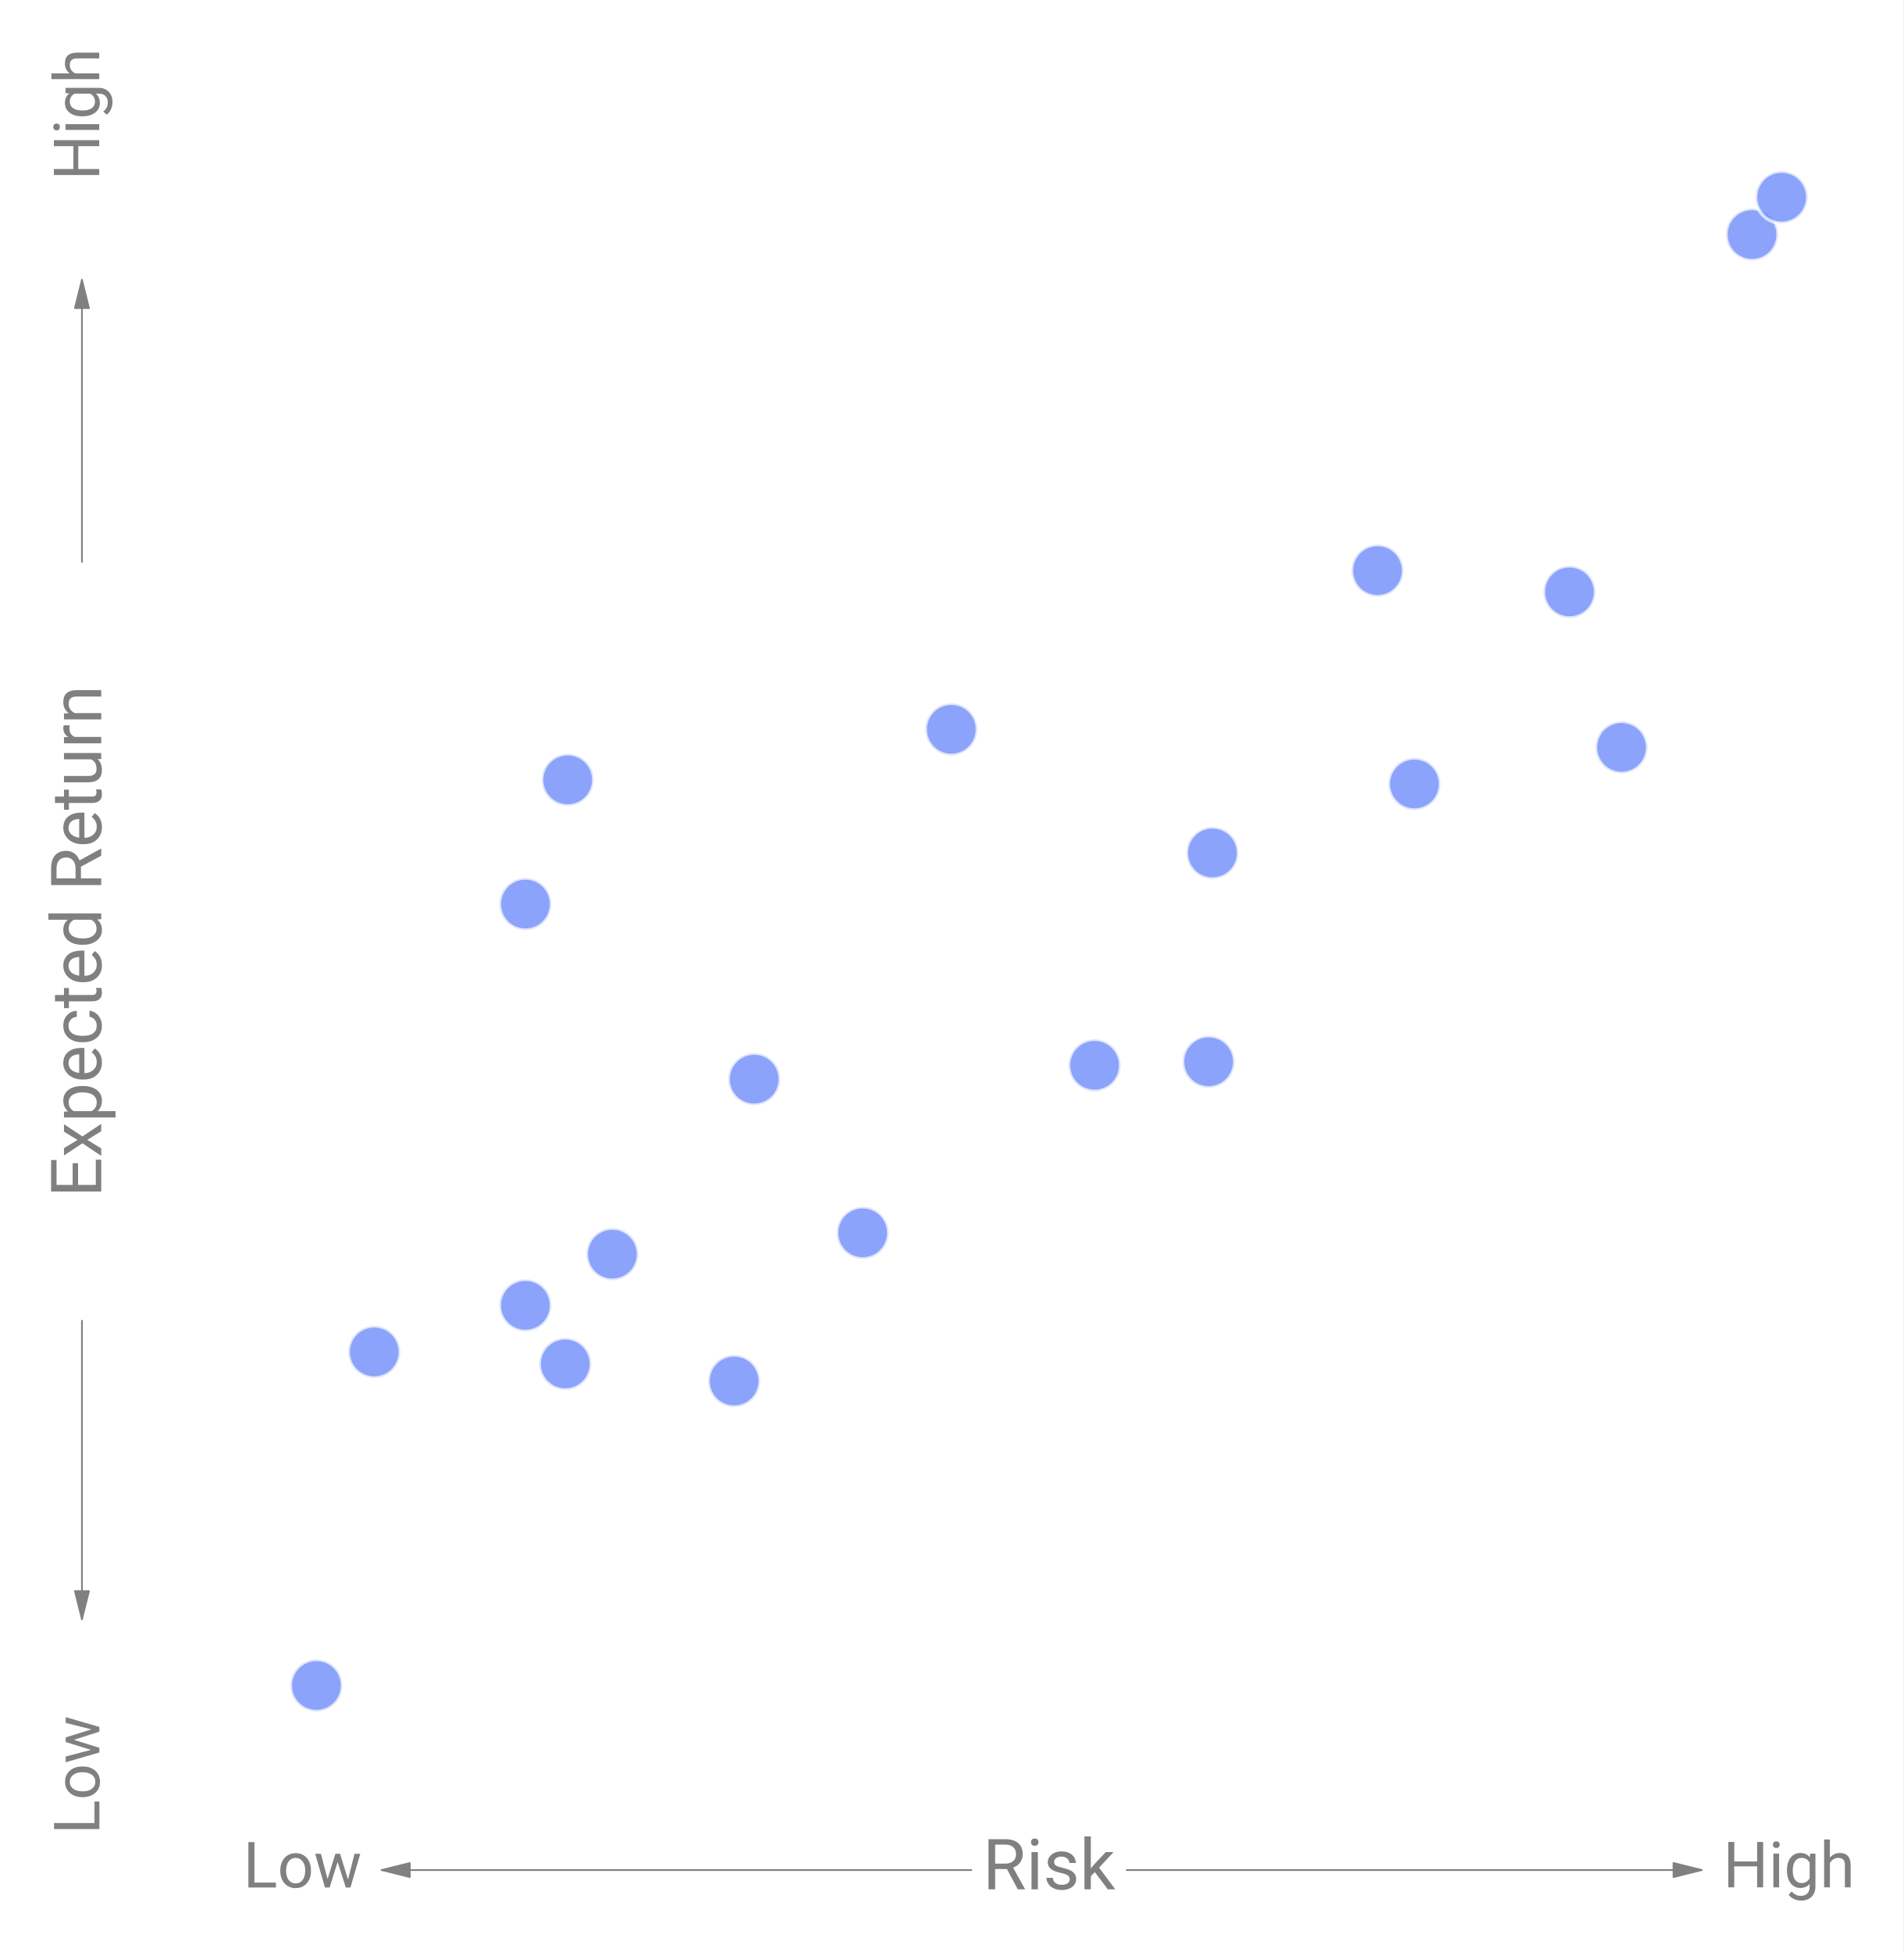
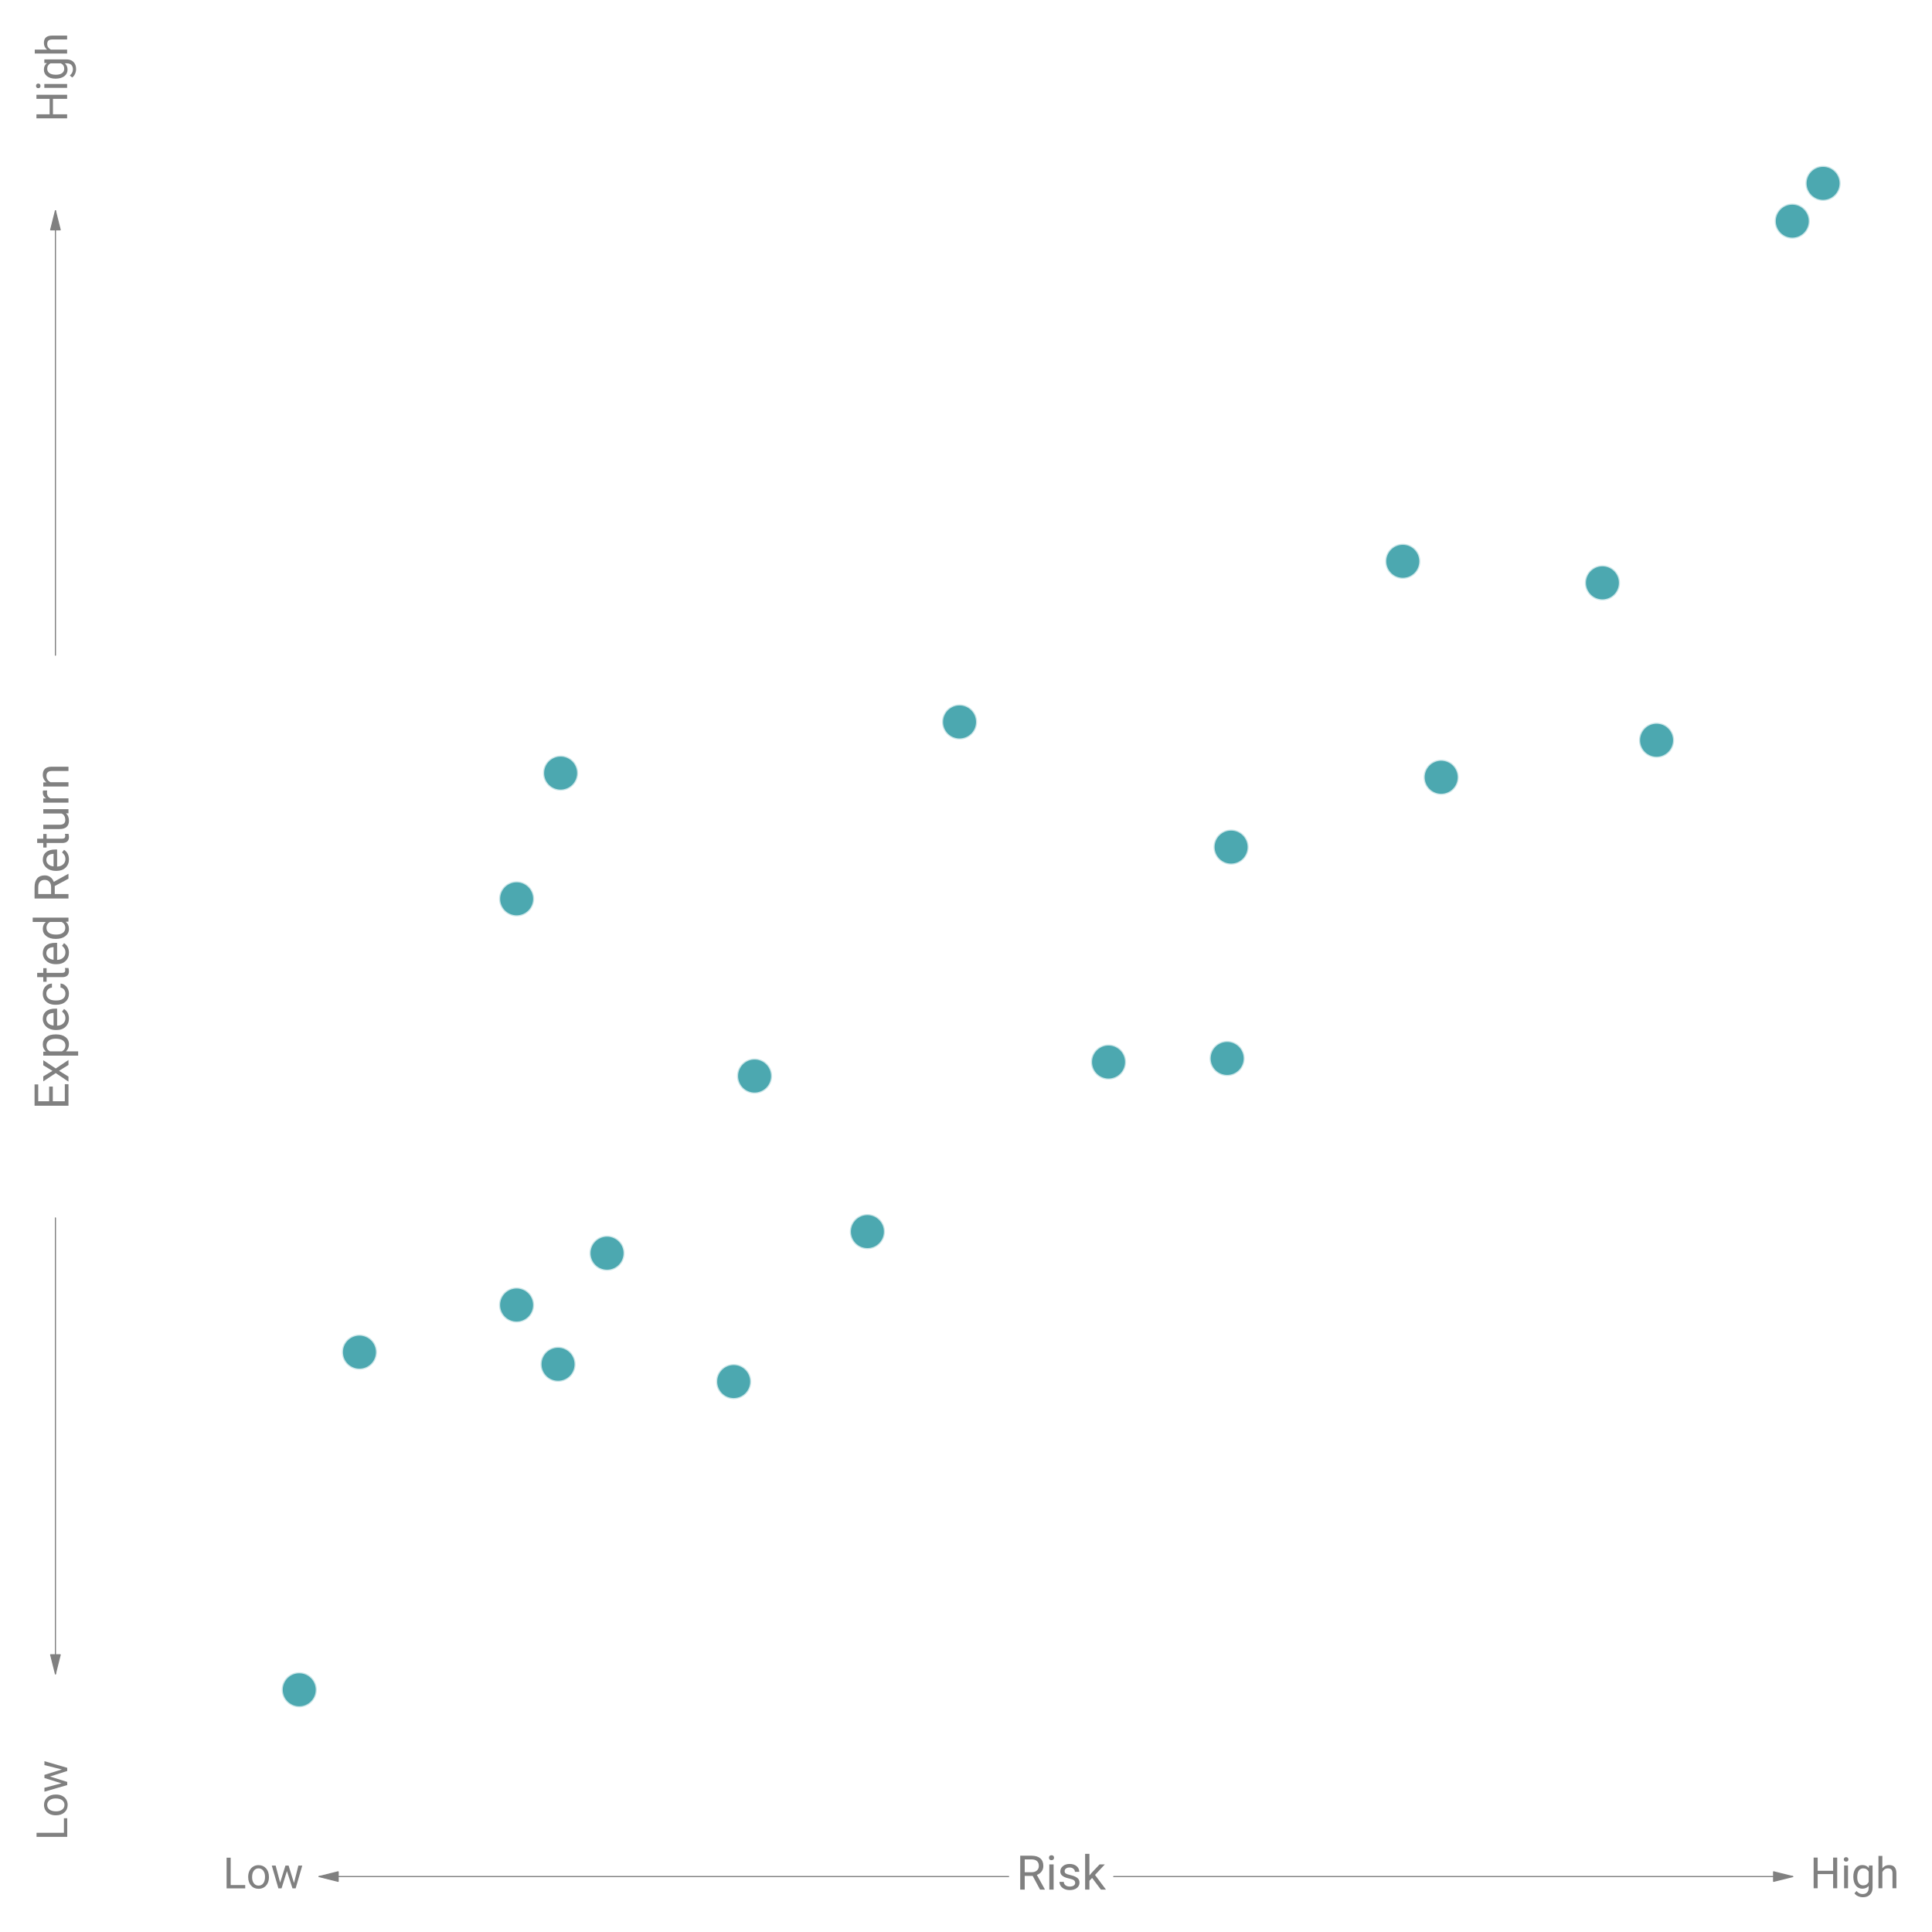
- <svg xmlns="http://www.w3.org/2000/svg" xmlns:xlink="http://www.w3.org/1999/xlink" width="283.428pt" height="290.629pt" viewBox="0 0 283.428 290.629" version="1.1">
+ <svg xmlns="http://www.w3.org/2000/svg" xmlns:xlink="http://www.w3.org/1999/xlink" width="425.382pt" height="425.388pt" viewBox="0 0 425.382 425.388" version="1.1">
  <defs>
    <style type="text/css">*{stroke-linejoin: round; stroke-linecap: butt}</style>
  </defs>
  <g id="figure_1">
    <g id="patch_1">
-       <path d="M 0 290.629  L 283.428 290.629  L 283.428 0  L 0 0  z " style="fill: #ffffff" />
+       <path d="M -0 425.388  L 425.382 425.388  L 425.382 0  L -0 0  z " style="fill: #ffffff" />
    </g>
    <g id="axes_1">
      <g id="patch_2">
-         <path d="M 36.206 273.107  L 276.228 273.107  L 276.228 7.2  L 36.206 7.2  z " style="fill: #ffffff" />
+         <path d="M 49.111 405.223  L 418.182 405.223  L 418.182 7.2  L 49.111 7.2  z " style="fill: #ffffff" />
      </g>
      <g id="matplotlib.axis_1" />
      <g id="matplotlib.axis_2" />
      <g id="PathCollection_1">
        <defs>
-           <path id="m4d2f3e1431" d="M 0 3.873  C 1.027 3.873 2.012 3.465 2.739 2.739  C 3.465 2.012 3.873 1.027 3.873 0  C 3.873 -1.027 3.465 -2.012 2.739 -2.739  C 2.012 -3.465 1.027 -3.873 0 -3.873  C -1.027 -3.873 -2.012 -3.465 -2.739 -2.739  C -3.465 -2.012 -3.873 -1.027 -3.873 0  C -3.873 1.027 -3.465 2.012 -2.739 2.739  C -2.012 3.465 -1.027 3.873 0 3.873  z " style="stroke: #ffffff; stroke-opacity: 0.7; stroke-width: 0.5" />
+           <path id="m36b725f515" d="M 0 3.873  C 1.027 3.873 2.012 3.465 2.739 2.739  C 3.465 2.012 3.873 1.027 3.873 0  C 3.873 -1.027 3.465 -2.012 2.739 -2.739  C 2.012 -3.465 1.027 -3.873 0 -3.873  C -1.027 -3.873 -2.012 -3.465 -2.739 -2.739  C -3.465 -2.012 -3.873 -1.027 -3.873 0  C -3.873 1.027 -3.465 2.012 -2.739 2.739  C -2.012 3.465 -1.027 3.873 0 3.873  z " style="stroke: #ffffff; stroke-opacity: 0.7; stroke-width: 0.5" />
        </defs>
-         <g clip-path="url(#p0ed8b2bedd)">
-           <use xlink:href="#m4d2f3e1431" x="128.472" y="183.555" style="fill: #5c7cfa; fill-opacity: 0.7; stroke: #ffffff; stroke-opacity: 0.7; stroke-width: 0.5" />
-           <use xlink:href="#m4d2f3e1431" x="260.906" y="34.92" style="fill: #5c7cfa; fill-opacity: 0.7; stroke: #ffffff; stroke-opacity: 0.7; stroke-width: 0.5" />
-           <use xlink:href="#m4d2f3e1431" x="210.633" y="116.722" style="fill: #5c7cfa; fill-opacity: 0.7; stroke: #ffffff; stroke-opacity: 0.7; stroke-width: 0.5" />
-           <use xlink:href="#m4d2f3e1431" x="179.986" y="158.083" style="fill: #5c7cfa; fill-opacity: 0.7; stroke: #ffffff; stroke-opacity: 0.7; stroke-width: 0.5" />
-           <use xlink:href="#m4d2f3e1431" x="78.246" y="134.603" style="fill: #5c7cfa; fill-opacity: 0.7; stroke: #ffffff; stroke-opacity: 0.7; stroke-width: 0.5" />
-           <use xlink:href="#m4d2f3e1431" x="78.24" y="194.352" style="fill: #5c7cfa; fill-opacity: 0.7; stroke: #ffffff; stroke-opacity: 0.7; stroke-width: 0.5" />
-           <use xlink:href="#m4d2f3e1431" x="55.735" y="201.284" style="fill: #5c7cfa; fill-opacity: 0.7; stroke: #ffffff; stroke-opacity: 0.7; stroke-width: 0.5" />
-           <use xlink:href="#m4d2f3e1431" x="241.475" y="111.276" style="fill: #5c7cfa; fill-opacity: 0.7; stroke: #ffffff; stroke-opacity: 0.7; stroke-width: 0.5" />
-           <use xlink:href="#m4d2f3e1431" x="180.551" y="126.992" style="fill: #5c7cfa; fill-opacity: 0.7; stroke: #ffffff; stroke-opacity: 0.7; stroke-width: 0.5" />
-           <use xlink:href="#m4d2f3e1431" x="205.135" y="84.955" style="fill: #5c7cfa; fill-opacity: 0.7; stroke: #ffffff; stroke-opacity: 0.7; stroke-width: 0.5" />
-           <use xlink:href="#m4d2f3e1431" x="47.116" y="250.948" style="fill: #5c7cfa; fill-opacity: 0.7; stroke: #ffffff; stroke-opacity: 0.7; stroke-width: 0.5" />
-           <use xlink:href="#m4d2f3e1431" x="265.318" y="29.359" style="fill: #5c7cfa; fill-opacity: 0.7; stroke: #ffffff; stroke-opacity: 0.7; stroke-width: 0.5" />
-           <use xlink:href="#m4d2f3e1431" x="233.721" y="88.124" style="fill: #5c7cfa; fill-opacity: 0.7; stroke: #ffffff; stroke-opacity: 0.7; stroke-width: 0.5" />
-           <use xlink:href="#m4d2f3e1431" x="91.191" y="186.729" style="fill: #5c7cfa; fill-opacity: 0.7; stroke: #ffffff; stroke-opacity: 0.7; stroke-width: 0.5" />
-           <use xlink:href="#m4d2f3e1431" x="84.177" y="203.069" style="fill: #5c7cfa; fill-opacity: 0.7; stroke: #ffffff; stroke-opacity: 0.7; stroke-width: 0.5" />
-           <use xlink:href="#m4d2f3e1431" x="84.54" y="116.109" style="fill: #5c7cfa; fill-opacity: 0.7; stroke: #ffffff; stroke-opacity: 0.7; stroke-width: 0.5" />
-           <use xlink:href="#m4d2f3e1431" x="112.315" y="160.672" style="fill: #5c7cfa; fill-opacity: 0.7; stroke: #ffffff; stroke-opacity: 0.7; stroke-width: 0.5" />
-           <use xlink:href="#m4d2f3e1431" x="163" y="158.61" style="fill: #5c7cfa; fill-opacity: 0.7; stroke: #ffffff; stroke-opacity: 0.7; stroke-width: 0.5" />
-           <use xlink:href="#m4d2f3e1431" x="141.667" y="108.587" style="fill: #5c7cfa; fill-opacity: 0.7; stroke: #ffffff; stroke-opacity: 0.7; stroke-width: 0.5" />
-           <use xlink:href="#m4d2f3e1431" x="109.324" y="205.616" style="fill: #5c7cfa; fill-opacity: 0.7; stroke: #ffffff; stroke-opacity: 0.7; stroke-width: 0.5" />
+         <g clip-path="url(#p1a14014258)">
+           <use xlink:href="#m36b725f515" x="190.985" y="271.177" style="fill: #00838f; fill-opacity: 0.7; stroke: #ffffff; stroke-opacity: 0.7; stroke-width: 0.5" />
+           <use xlink:href="#m36b725f515" x="394.622" y="48.692" style="fill: #00838f; fill-opacity: 0.7; stroke: #ffffff; stroke-opacity: 0.7; stroke-width: 0.5" />
+           <use xlink:href="#m36b725f515" x="317.32" y="171.138" style="fill: #00838f; fill-opacity: 0.7; stroke: #ffffff; stroke-opacity: 0.7; stroke-width: 0.5" />
+           <use xlink:href="#m36b725f515" x="270.195" y="233.05" style="fill: #00838f; fill-opacity: 0.7; stroke: #ffffff; stroke-opacity: 0.7; stroke-width: 0.5" />
+           <use xlink:href="#m36b725f515" x="113.753" y="197.902" style="fill: #00838f; fill-opacity: 0.7; stroke: #ffffff; stroke-opacity: 0.7; stroke-width: 0.5" />
+           <use xlink:href="#m36b725f515" x="113.745" y="287.339" style="fill: #00838f; fill-opacity: 0.7; stroke: #ffffff; stroke-opacity: 0.7; stroke-width: 0.5" />
+           <use xlink:href="#m36b725f515" x="79.14" y="297.715" style="fill: #00838f; fill-opacity: 0.7; stroke: #ffffff; stroke-opacity: 0.7; stroke-width: 0.5" />
+           <use xlink:href="#m36b725f515" x="364.744" y="162.986" style="fill: #00838f; fill-opacity: 0.7; stroke: #ffffff; stroke-opacity: 0.7; stroke-width: 0.5" />
+           <use xlink:href="#m36b725f515" x="271.063" y="186.511" style="fill: #00838f; fill-opacity: 0.7; stroke: #ffffff; stroke-opacity: 0.7; stroke-width: 0.5" />
+           <use xlink:href="#m36b725f515" x="308.865" y="123.588" style="fill: #00838f; fill-opacity: 0.7; stroke: #ffffff; stroke-opacity: 0.7; stroke-width: 0.5" />
+           <use xlink:href="#m36b725f515" x="65.887" y="372.055" style="fill: #00838f; fill-opacity: 0.7; stroke: #ffffff; stroke-opacity: 0.7; stroke-width: 0.5" />
+           <use xlink:href="#m36b725f515" x="401.406" y="40.369" style="fill: #00838f; fill-opacity: 0.7; stroke: #ffffff; stroke-opacity: 0.7; stroke-width: 0.5" />
+           <use xlink:href="#m36b725f515" x="352.821" y="128.331" style="fill: #00838f; fill-opacity: 0.7; stroke: #ffffff; stroke-opacity: 0.7; stroke-width: 0.5" />
+           <use xlink:href="#m36b725f515" x="133.659" y="275.929" style="fill: #00838f; fill-opacity: 0.7; stroke: #ffffff; stroke-opacity: 0.7; stroke-width: 0.5" />
+           <use xlink:href="#m36b725f515" x="122.874" y="300.386" style="fill: #00838f; fill-opacity: 0.7; stroke: #ffffff; stroke-opacity: 0.7; stroke-width: 0.5" />
+           <use xlink:href="#m36b725f515" x="123.432" y="170.221" style="fill: #00838f; fill-opacity: 0.7; stroke: #ffffff; stroke-opacity: 0.7; stroke-width: 0.5" />
+           <use xlink:href="#m36b725f515" x="166.14" y="236.924" style="fill: #00838f; fill-opacity: 0.7; stroke: #ffffff; stroke-opacity: 0.7; stroke-width: 0.5" />
+           <use xlink:href="#m36b725f515" x="244.076" y="233.838" style="fill: #00838f; fill-opacity: 0.7; stroke: #ffffff; stroke-opacity: 0.7; stroke-width: 0.5" />
+           <use xlink:href="#m36b725f515" x="211.274" y="158.96" style="fill: #00838f; fill-opacity: 0.7; stroke: #ffffff; stroke-opacity: 0.7; stroke-width: 0.5" />
+           <use xlink:href="#m36b725f515" x="161.541" y="304.199" style="fill: #00838f; fill-opacity: 0.7; stroke: #ffffff; stroke-opacity: 0.7; stroke-width: 0.5" />
        </g>
      </g>
      <g id="text_1">
-         <g style="fill: #808080" transform="translate(36.20607 281.0232) scale(0.095 -0.095)">
+         <g style="fill: #808080" transform="translate(49.111 415.7813) scale(0.095 -0.095)">
          <defs>
            <path id="Roboto-Regular-4c" d="M 1131 491  L 3288 491  L 3288 0  L 528 0  L 528 4550  L 1131 4550  L 1131 491  z " transform="scale(0.015625)" />
            <path id="Roboto-Regular-6f" d="M 284 1722  Q 284 2219 479 2616  Q 675 3013 1023 3228  Q 1372 3444 1819 3444  Q 2509 3444 2936 2966  Q 3363 2488 3363 1694  L 3363 1653  Q 3363 1159 3173 767  Q 2984 375 2632 156  Q 2281 -63 1825 -63  Q 1138 -63 711 415  Q 284 894 284 1681  L 284 1722  z M 866 1653  Q 866 1091 1127 750  Q 1388 409 1825 409  Q 2266 409 2525 754  Q 2784 1100 2784 1722  Q 2784 2278 2520 2623  Q 2256 2969 1819 2969  Q 1391 2969 1128 2628  Q 866 2288 866 1653  z " transform="scale(0.015625)" />
            <path id="Roboto-Regular-77" d="M 3431 797  L 4081 3381  L 4659 3381  L 3675 0  L 3206 0  L 2384 2563  L 1584 0  L 1116 0  L 134 3381  L 709 3381  L 1375 850  L 2163 3381  L 2628 3381  L 3431 797  z " transform="scale(0.015625)" />
          </defs>
          <use xlink:href="#Roboto-Regular-4c" />
          <use xlink:href="#Roboto-Regular-6f" transform="translate(53.80859 0)" />
          <use xlink:href="#Roboto-Regular-77" transform="translate(110.8398 0)" />
        </g>
      </g>
      <g id="text_2">
-         <g style="fill: #808080" transform="translate(256.5865 281.0002) scale(0.095 -0.095)">
+         <g style="fill: #808080" transform="translate(398.5407 415.7583) scale(0.095 -0.095)">
          <defs>
            <path id="Roboto-Regular-48" d="M 4025 0  L 3422 0  L 3422 2103  L 1128 2103  L 1128 0  L 528 0  L 528 4550  L 1128 4550  L 1128 2594  L 3422 2594  L 3422 4550  L 4025 4550  L 4025 0  z " transform="scale(0.015625)" />
            <path id="Roboto-Regular-69" d="M 1066 0  L 488 0  L 488 3381  L 1066 3381  L 1066 0  z M 441 4278  Q 441 4419 527 4516  Q 613 4613 781 4613  Q 950 4613 1037 4516  Q 1125 4419 1125 4278  Q 1125 4138 1037 4044  Q 950 3950 781 3950  Q 613 3950 527 4044  Q 441 4138 441 4278  z " transform="scale(0.015625)" />
            <path id="Roboto-Regular-67" d="M 300 1719  Q 300 2509 665 2976  Q 1031 3444 1634 3444  Q 2253 3444 2600 3006  L 2628 3381  L 3156 3381  L 3156 81  Q 3156 -575 2767 -953  Q 2378 -1331 1722 -1331  Q 1356 -1331 1006 -1175  Q 656 -1019 472 -747  L 772 -400  Q 1144 -859 1681 -859  Q 2103 -859 2339 -621  Q 2575 -384 2575 47  L 2575 338  Q 2228 -63 1628 -63  Q 1034 -63 667 415  Q 300 894 300 1719  z M 881 1653  Q 881 1081 1115 754  Q 1350 428 1772 428  Q 2319 428 2575 925  L 2575 2469  Q 2309 2953 1778 2953  Q 1356 2953 1118 2625  Q 881 2297 881 1653  z " transform="scale(0.015625)" />
            <path id="Roboto-Regular-68" d="M 1016 2972  Q 1400 3444 2016 3444  Q 3088 3444 3097 2234  L 3097 0  L 2519 0  L 2519 2238  Q 2516 2603 2352 2778  Q 2188 2953 1841 2953  Q 1559 2953 1346 2803  Q 1134 2653 1016 2409  L 1016 0  L 438 0  L 438 4800  L 1016 4800  L 1016 2972  z " transform="scale(0.015625)" />
          </defs>
          <use xlink:href="#Roboto-Regular-48" />
          <use xlink:href="#Roboto-Regular-69" transform="translate(71.28906 0)" />
          <use xlink:href="#Roboto-Regular-67" transform="translate(95.55664 0)" />
          <use xlink:href="#Roboto-Regular-68" transform="translate(151.6602 0)" />
        </g>
      </g>
      <g id="text_3">
-         <g style="fill: #808080" transform="translate(146.342 281.2966) scale(0.105 -0.105)">
+         <g style="fill: #808080" transform="translate(223.7716 416.0547) scale(0.105 -0.105)">
          <defs>
            <path id="Roboto-Regular-52" d="M 2197 1841  L 1128 1841  L 1128 0  L 525 0  L 525 4550  L 2031 4550  Q 2800 4550 3214 4200  Q 3628 3850 3628 3181  Q 3628 2756 3398 2440  Q 3169 2125 2759 1969  L 3828 38  L 3828 0  L 3184 0  L 2197 1841  z M 1128 2331  L 2050 2331  Q 2497 2331 2761 2562  Q 3025 2794 3025 3181  Q 3025 3603 2773 3828  Q 2522 4053 2047 4056  L 1128 4056  L 1128 2331  z " transform="scale(0.015625)" />
            <path id="Roboto-Regular-73" d="M 2406 897  Q 2406 1131 2229 1261  Q 2053 1391 1614 1484  Q 1175 1578 917 1709  Q 659 1841 536 2022  Q 413 2203 413 2453  Q 413 2869 764 3156  Q 1116 3444 1663 3444  Q 2238 3444 2595 3147  Q 2953 2850 2953 2388  L 2372 2388  Q 2372 2625 2170 2797  Q 1969 2969 1663 2969  Q 1347 2969 1169 2831  Q 991 2694 991 2472  Q 991 2263 1156 2156  Q 1322 2050 1755 1953  Q 2188 1856 2456 1722  Q 2725 1588 2854 1398  Q 2984 1209 2984 938  Q 2984 484 2621 210  Q 2259 -63 1681 -63  Q 1275 -63 962 81  Q 650 225 473 483  Q 297 741 297 1041  L 875 1041  Q 891 750 1108 579  Q 1325 409 1681 409  Q 2009 409 2207 542  Q 2406 675 2406 897  z " transform="scale(0.015625)" />
            <path id="Roboto-Regular-6b" d="M 1381 1566  L 1019 1188  L 1019 0  L 441 0  L 441 4800  L 1019 4800  L 1019 1897  L 1328 2269  L 2381 3381  L 3084 3381  L 1769 1969  L 3238 0  L 2559 0  L 1381 1566  z " transform="scale(0.015625)" />
          </defs>
          <use xlink:href="#Roboto-Regular-52" />
          <use xlink:href="#Roboto-Regular-69" transform="translate(61.57227 0)" />
          <use xlink:href="#Roboto-Regular-73" transform="translate(85.83984 0)" />
          <use xlink:href="#Roboto-Regular-6b" transform="translate(137.4023 0)" />
        </g>
      </g>
      <g id="patch_3">
-         <path d="M 144.652 278.426  Q 100.481 278.426 56.826 278.426  " style="fill: none; stroke: #808080; stroke-width: 0.25; stroke-linecap: round" />
-         <path d="M 61.026 279.476  L 56.826 278.426  L 61.026 277.376  z " style="fill: #808080; stroke: #808080; stroke-width: 0.25; stroke-linecap: round" />
+         <path d="M 222.075 413.184  Q 145.907 413.184 70.256 413.184  " style="fill: none; stroke: #808080; stroke-width: 0.25; stroke-linecap: round" />
+         <path d="M 74.456 414.234  L 70.256 413.184  L 74.456 412.134  z " style="fill: #808080; stroke: #808080; stroke-width: 0.25; stroke-linecap: round" />
      </g>
      <g id="patch_4">
-         <path d="M 167.784 278.426  Q 210.856 278.426 253.412 278.426  " style="fill: none; stroke: #808080; stroke-width: 0.25; stroke-linecap: round" />
-         <path d="M 249.212 277.376  L 253.412 278.426  L 249.212 279.476  z " style="fill: #808080; stroke: #808080; stroke-width: 0.25; stroke-linecap: round" />
+         <path d="M 245.217 413.184  Q 320.222 413.184 394.711 413.184  " style="fill: none; stroke: #808080; stroke-width: 0.25; stroke-linecap: round" />
+         <path d="M 390.511 412.134  L 394.711 413.184  L 390.511 414.234  z " style="fill: #808080; stroke: #808080; stroke-width: 0.25; stroke-linecap: round" />
      </g>
      <g id="text_4">
-         <g style="fill: #808080" transform="translate(14.80156 273.1074) rotate(-90) scale(0.095 -0.095)">
+         <g style="fill: #808080" transform="translate(14.80156 405.2231) rotate(-90) scale(0.095 -0.095)">
          <use xlink:href="#Roboto-Regular-4c" />
          <use xlink:href="#Roboto-Regular-6f" transform="translate(53.80859 0)" />
          <use xlink:href="#Roboto-Regular-77" transform="translate(110.8398 0)" />
        </g>
      </g>
      <g id="text_5">
        <g style="fill: #808080" transform="translate(14.77856 26.84125) rotate(-90) scale(0.095 -0.095)">
          <use xlink:href="#Roboto-Regular-48" />
          <use xlink:href="#Roboto-Regular-69" transform="translate(71.28906 0)" />
          <use xlink:href="#Roboto-Regular-67" transform="translate(95.55664 0)" />
          <use xlink:href="#Roboto-Regular-68" transform="translate(151.6602 0)" />
        </g>
      </g>
      <g id="text_6">
-         <g style="fill: #808080" transform="translate(15.075 178.2695) rotate(-90) scale(0.105 -0.105)">
+         <g style="fill: #808080" transform="translate(15.075 244.3274) rotate(-90) scale(0.105 -0.105)">
          <defs>
            <path id="Roboto-Regular-45" d="M 3100 2103  L 1128 2103  L 1128 491  L 3419 491  L 3419 0  L 528 0  L 528 4550  L 3388 4550  L 3388 4056  L 1128 4056  L 1128 2594  L 3100 2594  L 3100 2103  z " transform="scale(0.015625)" />
            <path id="Roboto-Regular-78" d="M 1572 2147  L 2322 3381  L 2997 3381  L 1891 1709  L 3031 0  L 2363 0  L 1581 1266  L 800 0  L 128 0  L 1269 1709  L 163 3381  L 831 3381  L 1572 2147  z " transform="scale(0.015625)" />
            <path id="Roboto-Regular-70" d="M 3294 1653  Q 3294 881 2941 409  Q 2588 -63 1984 -63  Q 1369 -63 1016 328  L 1016 -1300  L 438 -1300  L 438 3381  L 966 3381  L 994 3006  Q 1347 3444 1975 3444  Q 2584 3444 2939 2984  Q 3294 2525 3294 1706  L 3294 1653  z M 2716 1719  Q 2716 2291 2472 2622  Q 2228 2953 1803 2953  Q 1278 2953 1016 2488  L 1016 872  Q 1275 409 1809 409  Q 2225 409 2470 739  Q 2716 1069 2716 1719  z " transform="scale(0.015625)" />
            <path id="Roboto-Regular-65" d="M 1841 -63  Q 1153 -63 722 389  Q 291 841 291 1597  L 291 1703  Q 291 2206 483 2601  Q 675 2997 1020 3220  Q 1366 3444 1769 3444  Q 2428 3444 2793 3009  Q 3159 2575 3159 1766  L 3159 1525  L 869 1525  Q 881 1025 1161 717  Q 1441 409 1872 409  Q 2178 409 2390 534  Q 2603 659 2763 866  L 3116 591  Q 2691 -63 1841 -63  z M 1769 2969  Q 1419 2969 1181 2714  Q 944 2459 888 2000  L 2581 2000  L 2581 2044  Q 2556 2484 2343 2726  Q 2131 2969 1769 2969  z " transform="scale(0.015625)" />
            <path id="Roboto-Regular-63" d="M 1794 409  Q 2103 409 2334 596  Q 2566 784 2591 1066  L 3138 1066  Q 3122 775 2937 512  Q 2753 250 2445 93  Q 2138 -63 1794 -63  Q 1103 -63 695 398  Q 288 859 288 1659  L 288 1756  Q 288 2250 469 2634  Q 650 3019 989 3231  Q 1328 3444 1791 3444  Q 2359 3444 2736 3103  Q 3113 2763 3138 2219  L 2591 2219  Q 2566 2547 2342 2758  Q 2119 2969 1791 2969  Q 1350 2969 1108 2651  Q 866 2334 866 1734  L 866 1625  Q 866 1041 1106 725  Q 1347 409 1794 409  z " transform="scale(0.015625)" />
            <path id="Roboto-Regular-74" d="M 1222 4200  L 1222 3381  L 1853 3381  L 1853 2934  L 1222 2934  L 1222 838  Q 1222 634 1306 532  Q 1391 431 1594 431  Q 1694 431 1869 469  L 1869 0  Q 1641 -63 1425 -63  Q 1038 -63 841 171  Q 644 406 644 838  L 644 2934  L 28 2934  L 28 3381  L 644 3381  L 644 4200  L 1222 4200  z " transform="scale(0.015625)" />
            <path id="Roboto-Regular-64" d="M 297 1719  Q 297 2497 665 2970  Q 1034 3444 1631 3444  Q 2225 3444 2572 3038  L 2572 4800  L 3150 4800  L 3150 0  L 2619 0  L 2591 363  Q 2244 -63 1625 -63  Q 1038 -63 667 418  Q 297 900 297 1675  L 297 1719  z M 875 1653  Q 875 1078 1112 753  Q 1350 428 1769 428  Q 2319 428 2572 922  L 2572 2475  Q 2313 2953 1775 2953  Q 1350 2953 1112 2625  Q 875 2297 875 1653  z " transform="scale(0.015625)" />
            <path id="Roboto-Regular-20" transform="scale(0.015625)" />
            <path id="Roboto-Regular-75" d="M 2525 334  Q 2188 -63 1534 -63  Q 994 -63 711 251  Q 428 566 425 1181  L 425 3381  L 1003 3381  L 1003 1197  Q 1003 428 1628 428  Q 2291 428 2509 922  L 2509 3381  L 3088 3381  L 3088 0  L 2538 0  L 2525 334  z " transform="scale(0.015625)" />
            <path id="Roboto-Regular-72" d="M 2072 2863  Q 1941 2884 1788 2884  Q 1219 2884 1016 2400  L 1016 0  L 438 0  L 438 3381  L 1000 3381  L 1009 2991  Q 1294 3444 1816 3444  Q 1984 3444 2072 3400  L 2072 2863  z " transform="scale(0.015625)" />
            <path id="Roboto-Regular-6e" d="M 984 3381  L 1003 2956  Q 1391 3444 2016 3444  Q 3088 3444 3097 2234  L 3097 0  L 2519 0  L 2519 2238  Q 2516 2603 2352 2778  Q 2188 2953 1841 2953  Q 1559 2953 1346 2803  Q 1134 2653 1016 2409  L 1016 0  L 438 0  L 438 3381  L 984 3381  z " transform="scale(0.015625)" />
          </defs>
          <use xlink:href="#Roboto-Regular-45" />
          <use xlink:href="#Roboto-Regular-78" transform="translate(56.83594 0)" />
          <use xlink:href="#Roboto-Regular-70" transform="translate(106.3965 0)" />
          <use xlink:href="#Roboto-Regular-65" transform="translate(162.5 0)" />
          <use xlink:href="#Roboto-Regular-63" transform="translate(215.4785 0)" />
          <use xlink:href="#Roboto-Regular-74" transform="translate(267.8223 0)" />
          <use xlink:href="#Roboto-Regular-65" transform="translate(300.4883 0)" />
          <use xlink:href="#Roboto-Regular-64" transform="translate(353.4668 0)" />
          <use xlink:href="#Roboto-Regular-20" transform="translate(409.8633 0)" />
          <use xlink:href="#Roboto-Regular-52" transform="translate(434.6191 0)" />
          <use xlink:href="#Roboto-Regular-65" transform="translate(496.1914 0)" />
          <use xlink:href="#Roboto-Regular-74" transform="translate(549.1699 0)" />
          <use xlink:href="#Roboto-Regular-75" transform="translate(581.8359 0)" />
          <use xlink:href="#Roboto-Regular-72" transform="translate(636.9629 0)" />
          <use xlink:href="#Roboto-Regular-6e" transform="translate(670.8008 0)" />
        </g>
      </g>
      <g id="patch_5">
-         <path d="M 12.204 196.637  Q 12.204 219.121 12.204 241.09  " style="fill: none; stroke: #808080; stroke-width: 0.25; stroke-linecap: round" />
-         <path d="M 13.254 236.89  L 12.204 241.09  L 11.154 236.89  z " style="fill: #808080; stroke: #808080; stroke-width: 0.25; stroke-linecap: round" />
+         <path d="M 12.204 268.163  Q 12.204 318.611 12.204 368.545  " style="fill: none; stroke: #808080; stroke-width: 0.25; stroke-linecap: round" />
+         <path d="M 13.254 364.345  L 12.204 368.545  L 11.154 364.345  z " style="fill: #808080; stroke: #808080; stroke-width: 0.25; stroke-linecap: round" />
      </g>
      <g id="patch_6">
-         <path d="M 12.204 83.668  Q 12.204 62.411 12.204 41.67  " style="fill: none; stroke: #808080; stroke-width: 0.25; stroke-linecap: round" />
-         <path d="M 11.154 45.87  L 12.204 41.67  L 13.254 45.87  z " style="fill: #808080; stroke: #808080; stroke-width: 0.25; stroke-linecap: round" />
+         <path d="M 12.204 144.259  Q 12.204 95.075 12.204 46.406  " style="fill: none; stroke: #808080; stroke-width: 0.25; stroke-linecap: round" />
+         <path d="M 11.154 50.606  L 12.204 46.406  L 13.254 50.606  z " style="fill: #808080; stroke: #808080; stroke-width: 0.25; stroke-linecap: round" />
      </g>
    </g>
  </g>
  <defs>
-     <clipPath id="p0ed8b2bedd">
-       <rect x="36.206" y="7.2" width="240.022" height="265.907" />
+     <clipPath id="p1a14014258">
+       <rect x="49.111" y="7.2" width="369.071" height="398.023" />
    </clipPath>
  </defs>
</svg>
